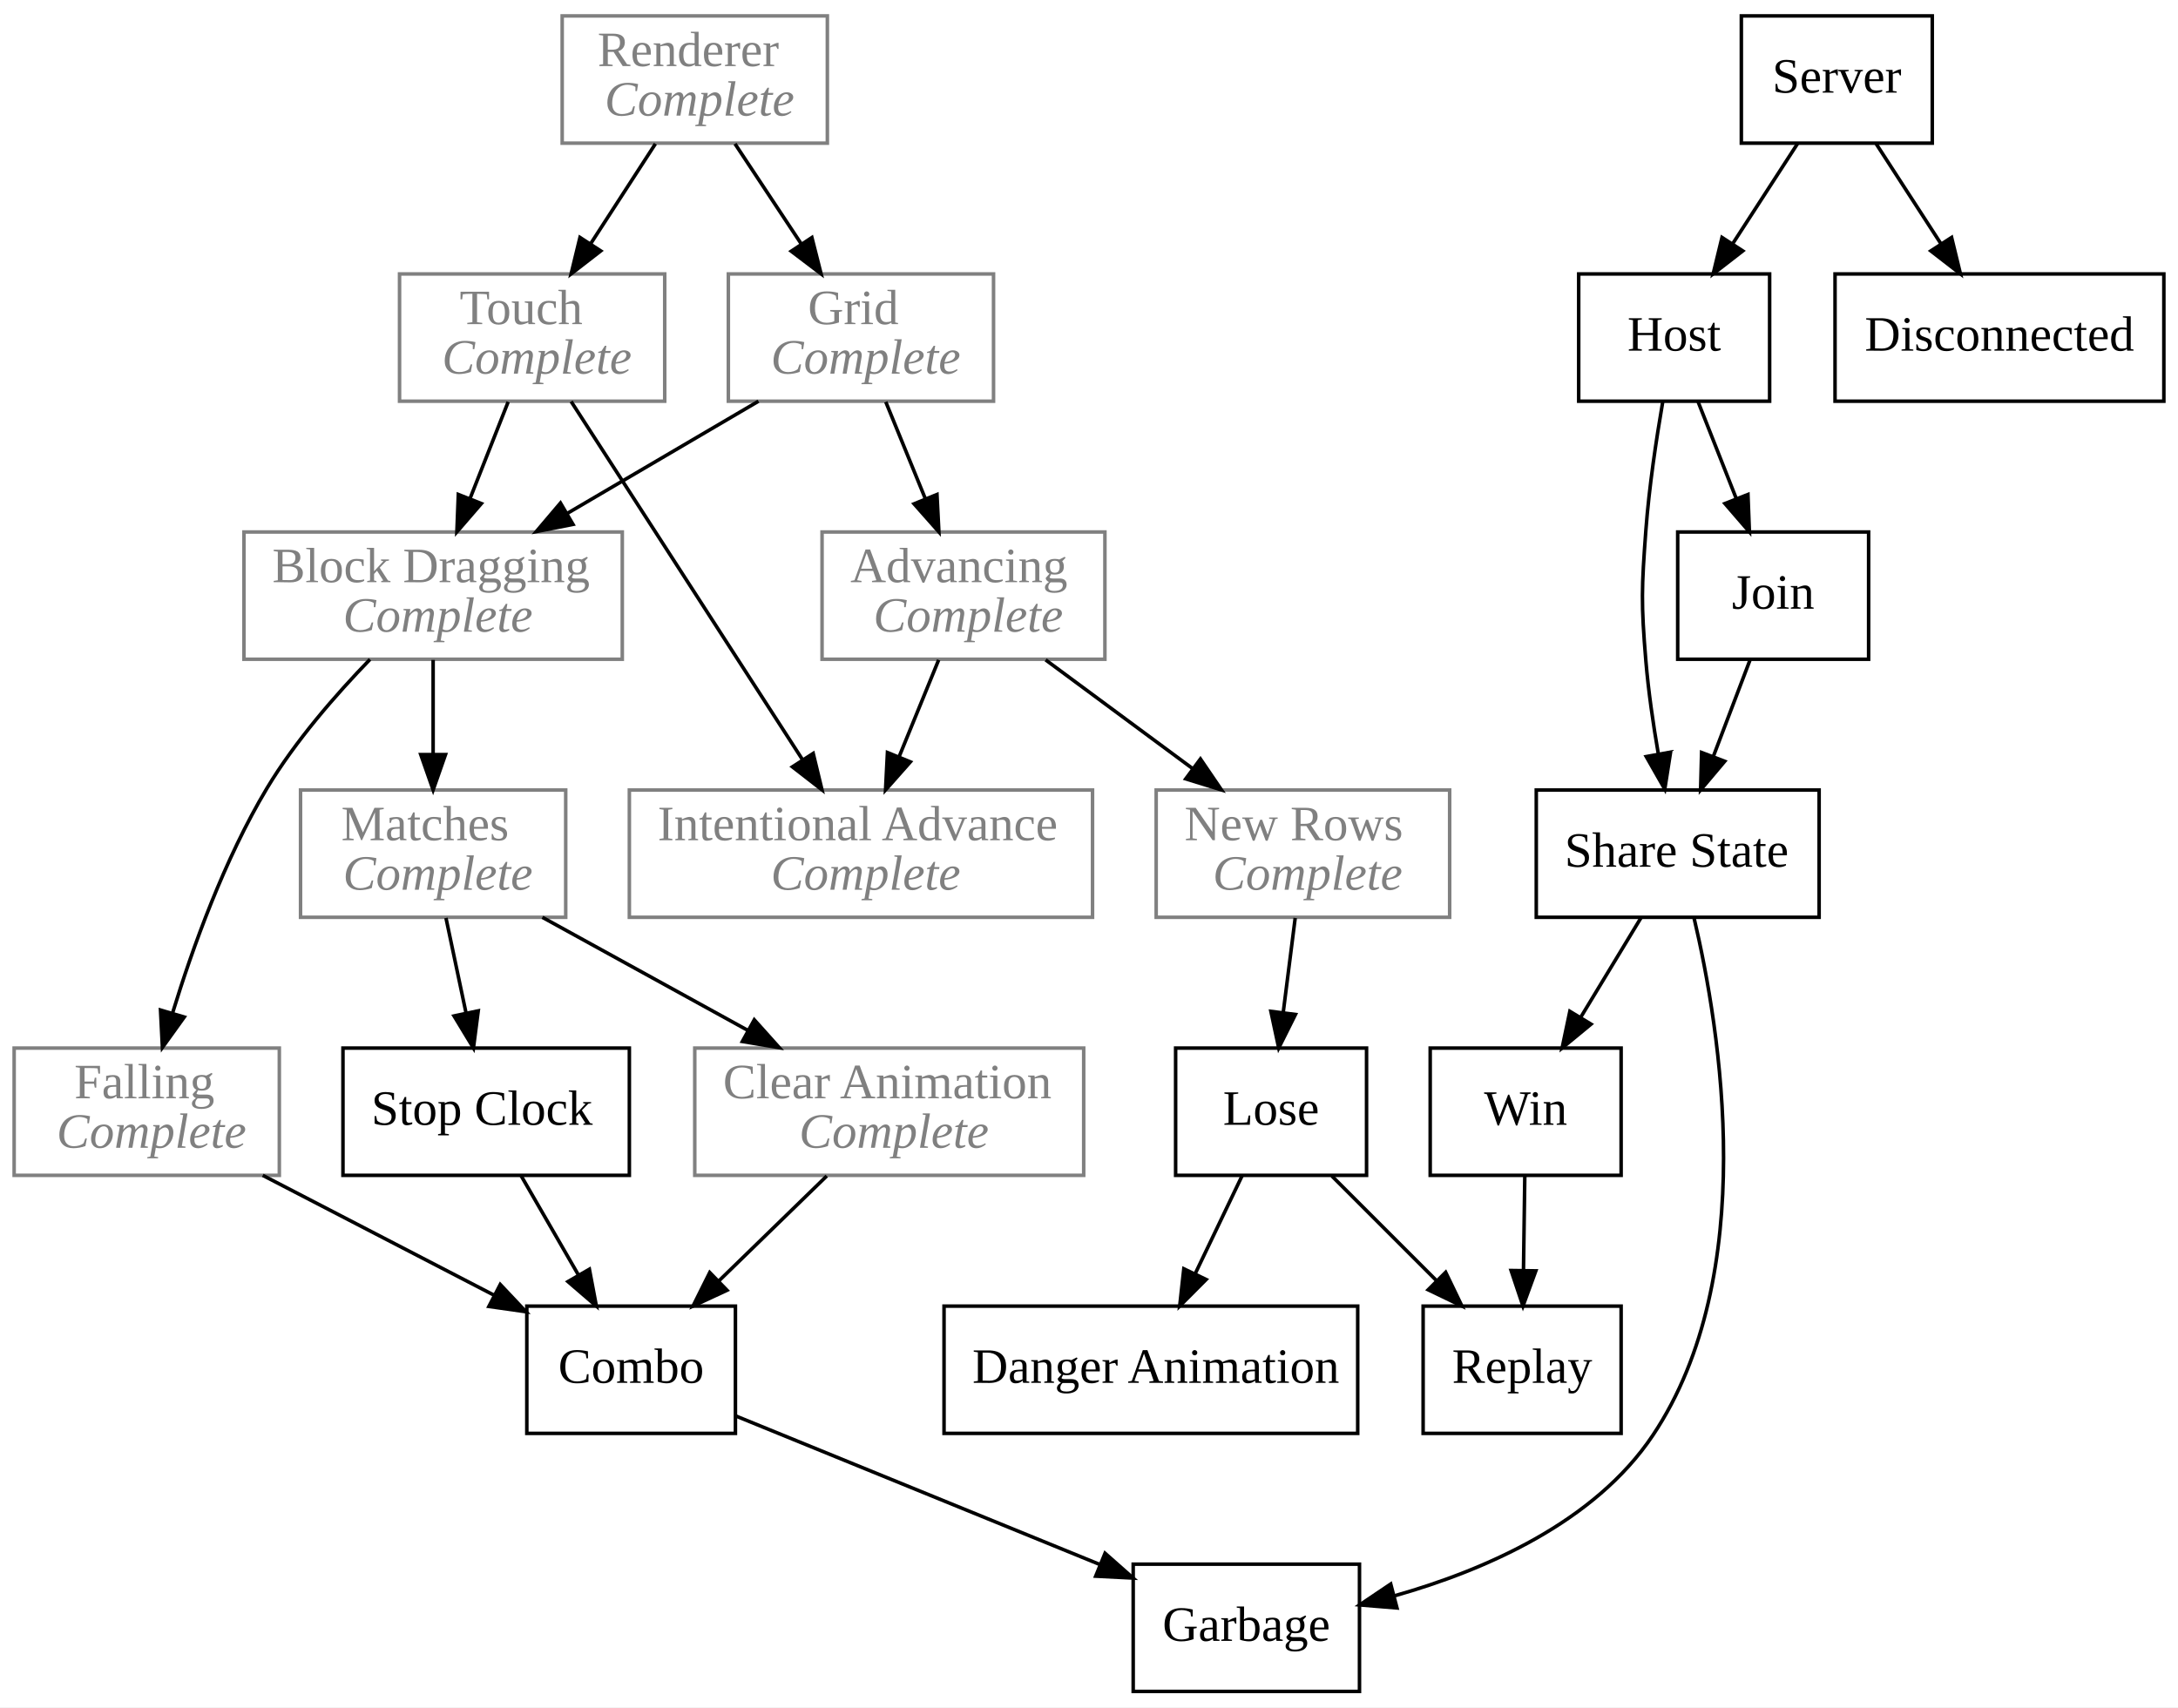
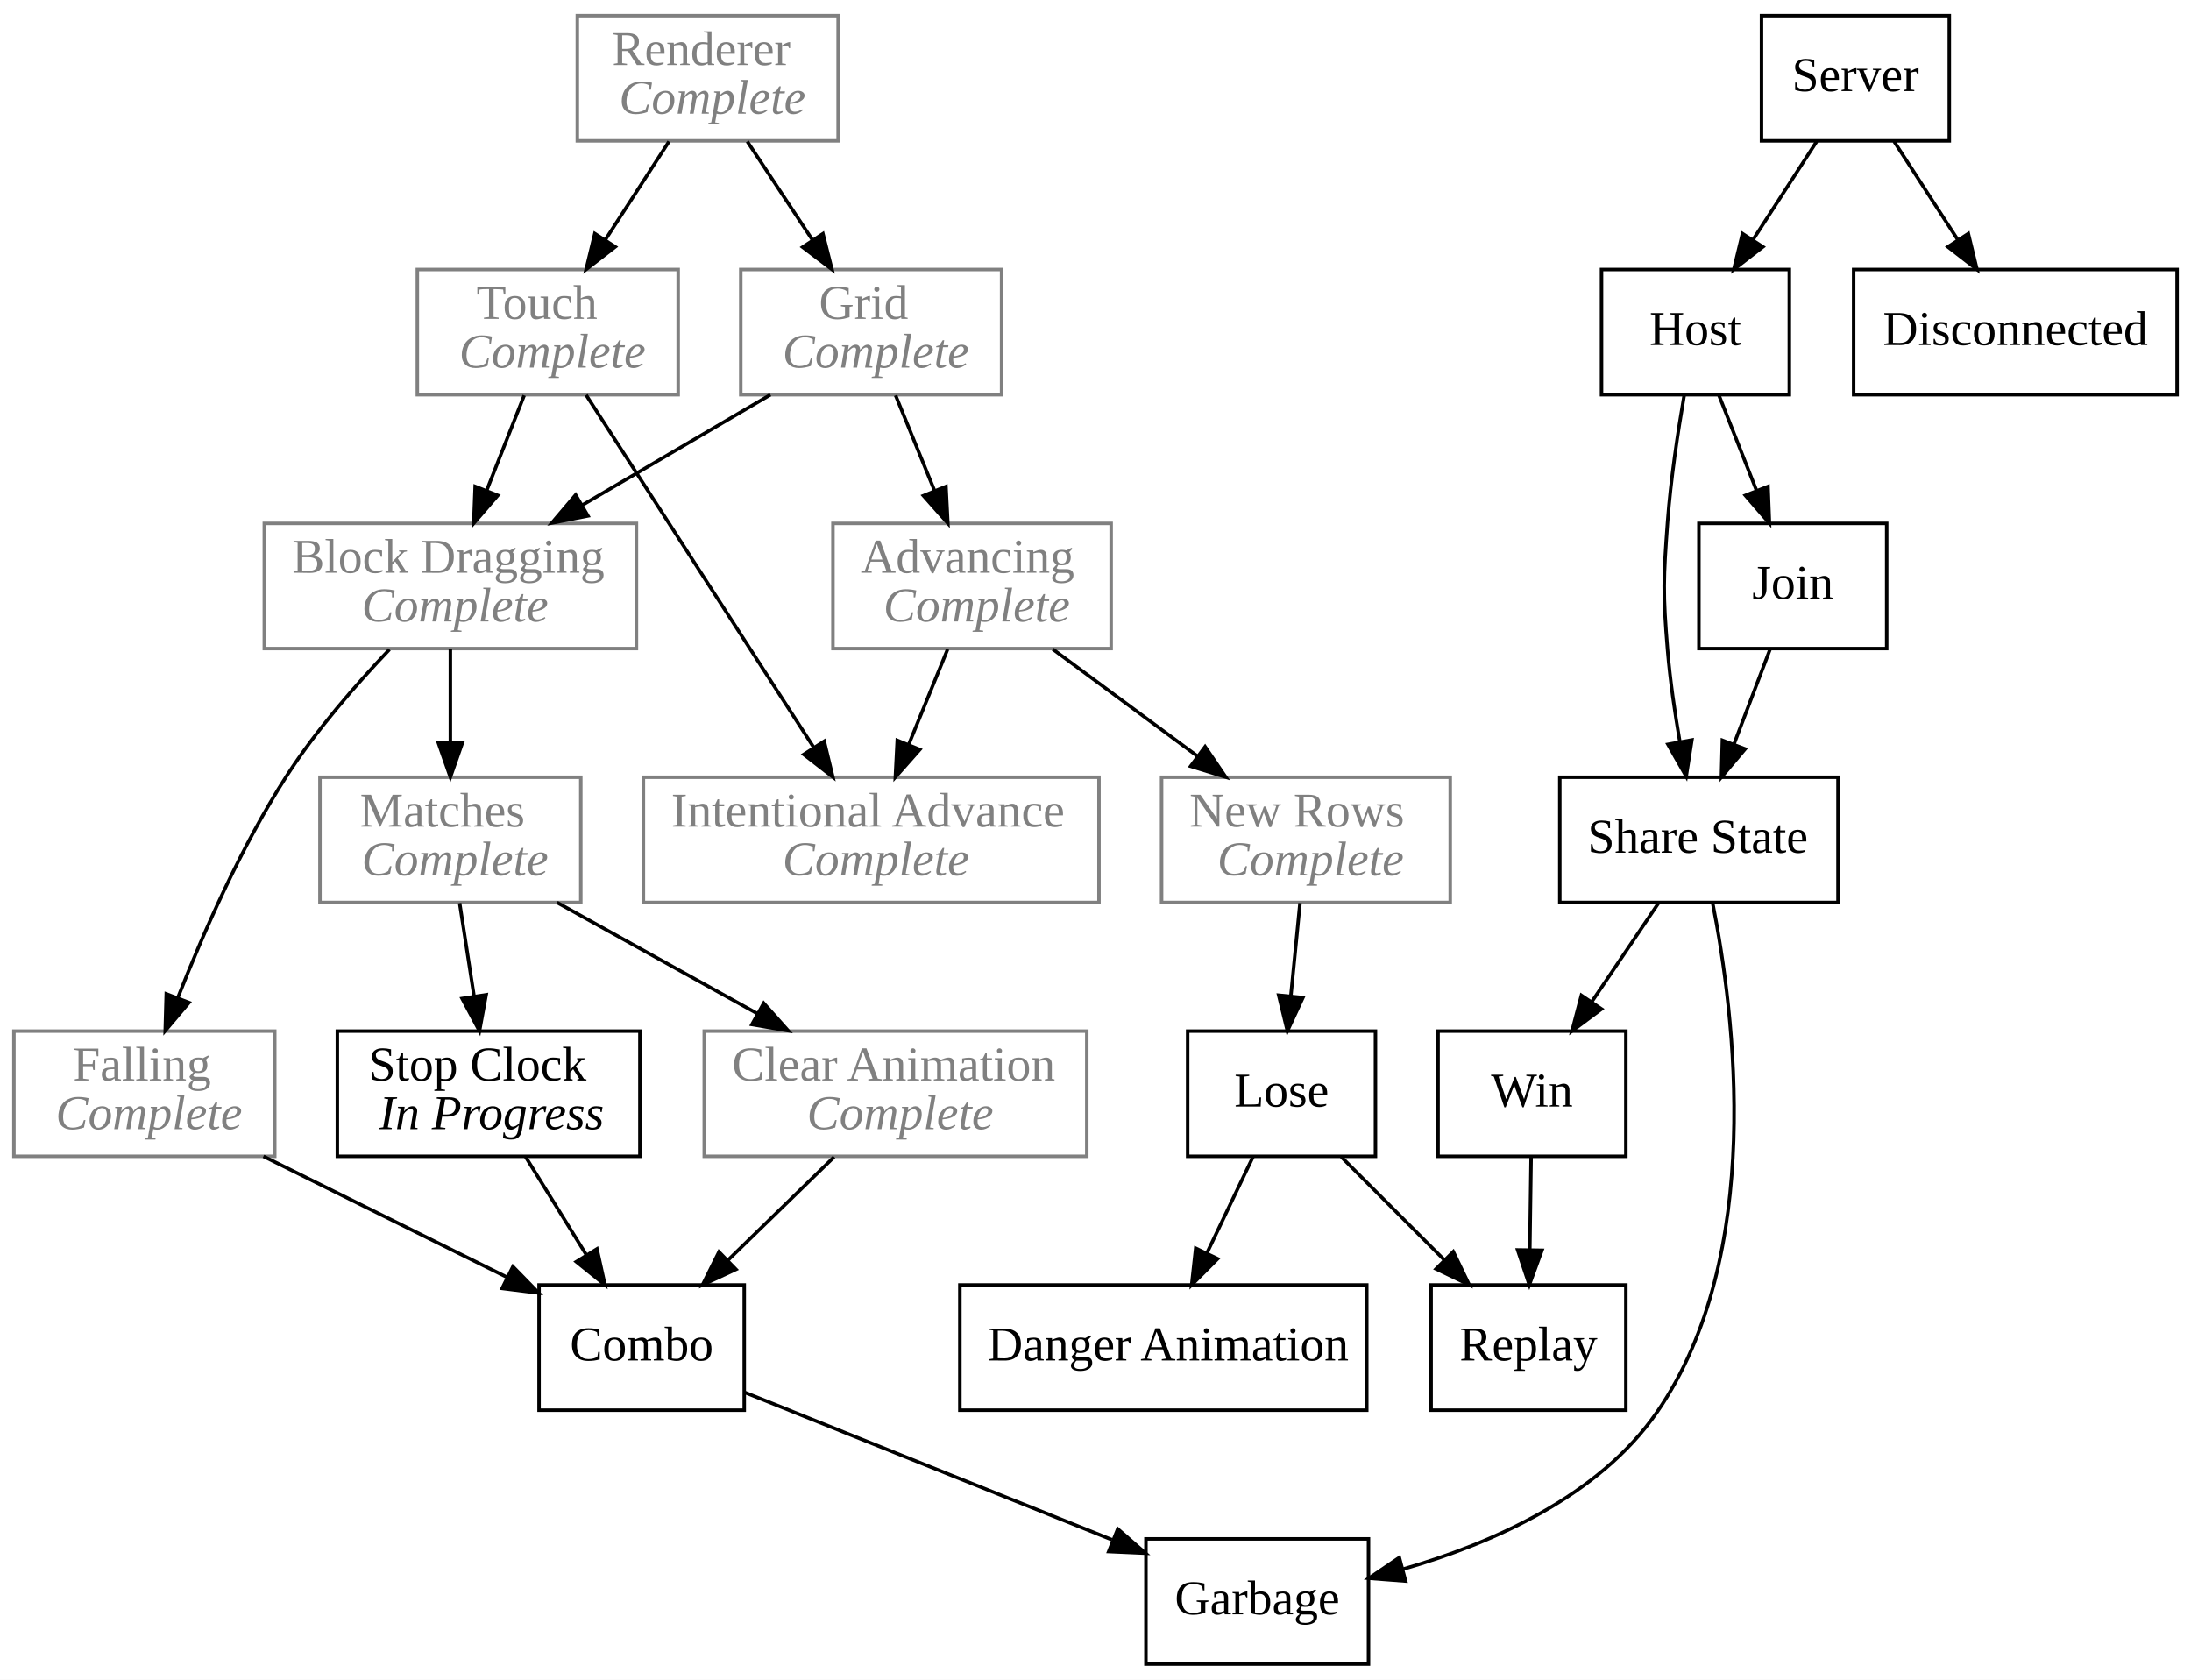
- <svg xmlns="http://www.w3.org/2000/svg" width="616pt" height="483pt" viewBox="0.00 0.00 616.00 483.00">
+ <svg xmlns="http://www.w3.org/2000/svg" width="630pt" height="483pt" viewBox="0.00 0.00 630.00 483.00">
  <g id="graph0" class="graph" transform="scale(1 1) rotate(0) translate(4 479)">
-     <polygon fill="white" stroke="none" points="-4,4 -4,-479 612,-479 612,4 -4,4" />
+     <polygon fill="white" stroke="none" points="-4,4 -4,-479 626,-479 626,4 -4,4" />
    <g id="node1" class="node">
-       <polygon fill="none" stroke="gray" points="155,-438.5 155,-474.5 230,-474.5 230,-438.5 155,-438.5" />
-       <text text-anchor="start" x="165" y="-460.3" font-family="Times New Roman,serif" font-size="14.00" fill="gray">Renderer </text>
-       <text text-anchor="start" x="163" y="-446.3" font-family="Times New Roman,serif" font-size="14.00" fill="gray"> </text>
-       <text text-anchor="start" x="167" y="-446.3" font-family="Times New Roman,serif" font-style="italic" font-size="14.00" fill="gray">Complete</text>
+       <polygon fill="none" stroke="gray" points="162,-438.5 162,-474.5 237,-474.5 237,-438.5 162,-438.5" />
+       <text text-anchor="start" x="172" y="-460.3" font-family="Times New Roman,serif" font-size="14.00" fill="gray">Renderer </text>
+       <text text-anchor="start" x="170" y="-446.3" font-family="Times New Roman,serif" font-size="14.00" fill="gray"> </text>
+       <text text-anchor="start" x="174" y="-446.3" font-family="Times New Roman,serif" font-style="italic" font-size="14.00" fill="gray">Complete</text>
    </g>
    <g id="node2" class="node">
-       <polygon fill="none" stroke="gray" points="202,-365.5 202,-401.5 277,-401.5 277,-365.5 202,-365.5" />
-       <text text-anchor="start" x="224.5" y="-387.3" font-family="Times New Roman,serif" font-size="14.00" fill="gray">Grid </text>
-       <text text-anchor="start" x="210" y="-373.3" font-family="Times New Roman,serif" font-size="14.00" fill="gray"> </text>
-       <text text-anchor="start" x="214" y="-373.3" font-family="Times New Roman,serif" font-style="italic" font-size="14.00" fill="gray">Complete</text>
+       <polygon fill="none" stroke="gray" points="209,-365.5 209,-401.5 284,-401.5 284,-365.5 209,-365.5" />
+       <text text-anchor="start" x="231.5" y="-387.3" font-family="Times New Roman,serif" font-size="14.00" fill="gray">Grid </text>
+       <text text-anchor="start" x="217" y="-373.3" font-family="Times New Roman,serif" font-size="14.00" fill="gray"> </text>
+       <text text-anchor="start" x="221" y="-373.3" font-family="Times New Roman,serif" font-style="italic" font-size="14.00" fill="gray">Complete</text>
    </g>
    <g id="edge1" class="edge">
-       <path fill="none" stroke="black" d="M203.877,-438.313C209.477,-429.853 216.342,-419.484 222.545,-410.112" />
-       <polygon fill="black" stroke="black" points="225.626,-411.799 228.227,-401.529 219.789,-407.935 225.626,-411.799" />
+       <path fill="none" stroke="black" d="M210.877,-438.313C216.477,-429.853 223.342,-419.484 229.545,-410.112" />
+       <polygon fill="black" stroke="black" points="232.626,-411.799 235.227,-401.529 226.789,-407.935 232.626,-411.799" />
    </g>
    <g id="node3" class="node">
-       <polygon fill="none" stroke="gray" points="109,-365.5 109,-401.5 184,-401.5 184,-365.5 109,-365.5" />
-       <text text-anchor="start" x="126" y="-387.3" font-family="Times New Roman,serif" font-size="14.00" fill="gray">Touch </text>
-       <text text-anchor="start" x="117" y="-373.3" font-family="Times New Roman,serif" font-size="14.00" fill="gray"> </text>
-       <text text-anchor="start" x="121" y="-373.3" font-family="Times New Roman,serif" font-style="italic" font-size="14.00" fill="gray">Complete</text>
+       <polygon fill="none" stroke="gray" points="116,-365.5 116,-401.5 191,-401.5 191,-365.5 116,-365.5" />
+       <text text-anchor="start" x="133" y="-387.3" font-family="Times New Roman,serif" font-size="14.00" fill="gray">Touch </text>
+       <text text-anchor="start" x="124" y="-373.3" font-family="Times New Roman,serif" font-size="14.00" fill="gray"> </text>
+       <text text-anchor="start" x="128" y="-373.3" font-family="Times New Roman,serif" font-style="italic" font-size="14.00" fill="gray">Complete</text>
    </g>
    <g id="edge2" class="edge">
-       <path fill="none" stroke="black" d="M181.365,-438.313C175.884,-429.853 169.165,-419.484 163.094,-410.112" />
-       <polygon fill="black" stroke="black" points="165.908,-408.018 157.533,-401.529 160.033,-411.824 165.908,-408.018" />
+       <path fill="none" stroke="black" d="M188.365,-438.313C182.884,-429.853 176.165,-419.484 170.094,-410.112" />
+       <polygon fill="black" stroke="black" points="172.908,-408.018 164.533,-401.529 167.033,-411.824 172.908,-408.018" />
    </g>
    <g id="node4" class="node">
-       <polygon fill="none" stroke="gray" points="228.5,-292.5 228.5,-328.5 308.5,-328.5 308.5,-292.5 228.5,-292.5" />
-       <text text-anchor="start" x="236.5" y="-314.3" font-family="Times New Roman,serif" font-size="14.00" fill="gray">Advancing </text>
-       <text text-anchor="start" x="239" y="-300.3" font-family="Times New Roman,serif" font-size="14.00" fill="gray"> </text>
-       <text text-anchor="start" x="243" y="-300.3" font-family="Times New Roman,serif" font-style="italic" font-size="14.00" fill="gray">Complete</text>
+       <polygon fill="none" stroke="gray" points="235.5,-292.5 235.5,-328.5 315.5,-328.5 315.5,-292.5 235.5,-292.5" />
+       <text text-anchor="start" x="243.5" y="-314.3" font-family="Times New Roman,serif" font-size="14.00" fill="gray">Advancing </text>
+       <text text-anchor="start" x="246" y="-300.3" font-family="Times New Roman,serif" font-size="14.00" fill="gray"> </text>
+       <text text-anchor="start" x="250" y="-300.3" font-family="Times New Roman,serif" font-style="italic" font-size="14.00" fill="gray">Complete</text>
    </g>
    <g id="edge3" class="edge">
-       <path fill="none" stroke="black" d="M246.52,-365.313C249.868,-357.115 253.95,-347.123 257.682,-337.985" />
-       <polygon fill="black" stroke="black" points="261.003,-339.11 261.545,-328.529 254.523,-336.463 261.003,-339.11" />
+       <path fill="none" stroke="black" d="M253.52,-365.313C256.868,-357.115 260.95,-347.123 264.682,-337.985" />
+       <polygon fill="black" stroke="black" points="268.003,-339.11 268.545,-328.529 261.523,-336.463 268.003,-339.11" />
    </g>
    <g id="node6" class="node">
-       <polygon fill="none" stroke="gray" points="65,-292.5 65,-328.5 172,-328.5 172,-292.5 65,-292.5" />
-       <text text-anchor="start" x="73" y="-314.3" font-family="Times New Roman,serif" font-size="14.00" fill="gray">Block Dragging </text>
-       <text text-anchor="start" x="89" y="-300.3" font-family="Times New Roman,serif" font-size="14.00" fill="gray"> </text>
-       <text text-anchor="start" x="93" y="-300.3" font-family="Times New Roman,serif" font-style="italic" font-size="14.00" fill="gray">Complete</text>
+       <polygon fill="none" stroke="gray" points="72,-292.5 72,-328.5 179,-328.5 179,-292.5 72,-292.5" />
+       <text text-anchor="start" x="80" y="-314.3" font-family="Times New Roman,serif" font-size="14.00" fill="gray">Block Dragging </text>
+       <text text-anchor="start" x="96" y="-300.3" font-family="Times New Roman,serif" font-size="14.00" fill="gray"> </text>
+       <text text-anchor="start" x="100" y="-300.3" font-family="Times New Roman,serif" font-style="italic" font-size="14.00" fill="gray">Complete</text>
    </g>
    <g id="edge4" class="edge">
-       <path fill="none" stroke="black" d="M210.517,-365.494C194.323,-355.991 173.949,-344.036 156.491,-333.792" />
-       <polygon fill="black" stroke="black" points="158.062,-330.656 147.665,-328.614 154.519,-336.693 158.062,-330.656" />
+       <path fill="none" stroke="black" d="M217.517,-365.494C201.323,-355.991 180.949,-344.036 163.491,-333.792" />
+       <polygon fill="black" stroke="black" points="165.062,-330.656 154.665,-328.614 161.519,-336.693 165.062,-330.656" />
    </g>
    <g id="edge5" class="edge">
-       <path fill="none" stroke="black" d="M139.722,-365.313C136.489,-357.115 132.549,-347.123 128.945,-337.985" />
-       <polygon fill="black" stroke="black" points="132.14,-336.548 125.216,-328.529 125.628,-339.116 132.14,-336.548" />
+       <path fill="none" stroke="black" d="M146.722,-365.313C143.489,-357.115 139.549,-347.123 135.945,-337.985" />
+       <polygon fill="black" stroke="black" points="139.14,-336.548 132.216,-328.529 132.628,-339.116 139.14,-336.548" />
    </g>
    <g id="node9" class="node">
-       <polygon fill="none" stroke="gray" points="174,-219.5 174,-255.5 305,-255.5 305,-219.5 174,-219.5" />
-       <text text-anchor="start" x="182" y="-241.3" font-family="Times New Roman,serif" font-size="14.00" fill="gray">Intentional Advance </text>
-       <text text-anchor="start" x="210" y="-227.3" font-family="Times New Roman,serif" font-size="14.00" fill="gray"> </text>
-       <text text-anchor="start" x="214" y="-227.3" font-family="Times New Roman,serif" font-style="italic" font-size="14.00" fill="gray">Complete</text>
+       <polygon fill="none" stroke="gray" points="181,-219.5 181,-255.5 312,-255.5 312,-219.5 181,-219.5" />
+       <text text-anchor="start" x="189" y="-241.3" font-family="Times New Roman,serif" font-size="14.00" fill="gray">Intentional Advance </text>
+       <text text-anchor="start" x="217" y="-227.3" font-family="Times New Roman,serif" font-size="14.00" fill="gray"> </text>
+       <text text-anchor="start" x="221" y="-227.3" font-family="Times New Roman,serif" font-style="italic" font-size="14.00" fill="gray">Complete</text>
    </g>
    <g id="edge6" class="edge">
-       <path fill="none" stroke="black" d="M157.534,-365.416C173.754,-340.3 204.151,-293.234 223.023,-264.014" />
-       <polygon fill="black" stroke="black" points="225.996,-265.861 228.481,-255.562 220.115,-262.063 225.996,-265.861" />
+       <path fill="none" stroke="black" d="M164.534,-365.416C180.754,-340.3 211.151,-293.234 230.023,-264.014" />
+       <polygon fill="black" stroke="black" points="232.996,-265.861 235.481,-255.562 227.115,-262.063 232.996,-265.861" />
    </g>
    <g id="node5" class="node">
-       <polygon fill="none" stroke="gray" points="323,-219.5 323,-255.5 406,-255.5 406,-219.5 323,-219.5" />
-       <text text-anchor="start" x="331" y="-241.3" font-family="Times New Roman,serif" font-size="14.00" fill="gray">New Rows </text>
-       <text text-anchor="start" x="335" y="-227.3" font-family="Times New Roman,serif" font-size="14.00" fill="gray"> </text>
-       <text text-anchor="start" x="339" y="-227.3" font-family="Times New Roman,serif" font-style="italic" font-size="14.00" fill="gray">Complete</text>
+       <polygon fill="none" stroke="gray" points="330,-219.5 330,-255.5 413,-255.5 413,-219.5 330,-219.5" />
+       <text text-anchor="start" x="338" y="-241.3" font-family="Times New Roman,serif" font-size="14.00" fill="gray">New Rows </text>
+       <text text-anchor="start" x="342" y="-227.3" font-family="Times New Roman,serif" font-size="14.00" fill="gray"> </text>
+       <text text-anchor="start" x="346" y="-227.3" font-family="Times New Roman,serif" font-style="italic" font-size="14.00" fill="gray">Complete</text>
    </g>
    <g id="edge7" class="edge">
-       <path fill="none" stroke="black" d="M291.739,-292.313C304.238,-283.069 319.822,-271.543 333.358,-261.532" />
-       <polygon fill="black" stroke="black" points="335.516,-264.289 341.475,-255.529 331.354,-258.661 335.516,-264.289" />
+       <path fill="none" stroke="black" d="M298.739,-292.313C311.238,-283.069 326.822,-271.543 340.358,-261.532" />
+       <polygon fill="black" stroke="black" points="342.516,-264.289 348.475,-255.529 338.354,-258.661 342.516,-264.289" />
    </g>
    <g id="edge8" class="edge">
-       <path fill="none" stroke="black" d="M261.48,-292.313C258.132,-284.115 254.05,-274.123 250.318,-264.985" />
-       <polygon fill="black" stroke="black" points="253.477,-263.463 246.455,-255.529 246.997,-266.11 253.477,-263.463" />
+       <path fill="none" stroke="black" d="M268.48,-292.313C265.132,-284.115 261.05,-274.123 257.318,-264.985" />
+       <polygon fill="black" stroke="black" points="260.477,-263.463 253.455,-255.529 253.997,-266.11 260.477,-263.463" />
    </g>
    <g id="node13" class="node">
-       <polygon fill="none" stroke="black" points="328.5,-146.5 328.5,-182.5 382.5,-182.5 382.5,-146.5 328.5,-146.5" />
-       <text text-anchor="middle" x="355.5" y="-160.8" font-family="Times New Roman,serif" font-size="14.00">Lose</text>
+       <polygon fill="none" stroke="black" points="337.5,-146.5 337.5,-182.5 391.5,-182.5 391.5,-146.5 337.5,-146.5" />
+       <text text-anchor="middle" x="364.5" y="-160.8" font-family="Times New Roman,serif" font-size="14.00">Lose</text>
    </g>
    <g id="edge9" class="edge">
-       <path fill="none" stroke="black" d="M362.321,-219.313C361.304,-211.289 360.069,-201.547 358.931,-192.569" />
-       <polygon fill="black" stroke="black" points="362.388,-192.009 357.659,-182.529 355.444,-192.89 362.388,-192.009" />
+       <path fill="none" stroke="black" d="M369.805,-219.313C369.014,-211.289 368.054,-201.547 367.169,-192.569" />
+       <polygon fill="black" stroke="black" points="370.643,-192.137 366.179,-182.529 363.677,-192.824 370.643,-192.137" />
    </g>
    <g id="node7" class="node">
-       <polygon fill="none" stroke="gray" points="81,-219.5 81,-255.5 156,-255.5 156,-219.5 81,-219.5" />
-       <text text-anchor="start" x="92.5" y="-241.3" font-family="Times New Roman,serif" font-size="14.00" fill="gray">Matches </text>
-       <text text-anchor="start" x="89" y="-227.3" font-family="Times New Roman,serif" font-size="14.00" fill="gray"> </text>
-       <text text-anchor="start" x="93" y="-227.3" font-family="Times New Roman,serif" font-style="italic" font-size="14.00" fill="gray">Complete</text>
+       <polygon fill="none" stroke="gray" points="88,-219.5 88,-255.5 163,-255.5 163,-219.5 88,-219.5" />
+       <text text-anchor="start" x="99.5" y="-241.3" font-family="Times New Roman,serif" font-size="14.00" fill="gray">Matches </text>
+       <text text-anchor="start" x="96" y="-227.3" font-family="Times New Roman,serif" font-size="14.00" fill="gray"> </text>
+       <text text-anchor="start" x="100" y="-227.3" font-family="Times New Roman,serif" font-style="italic" font-size="14.00" fill="gray">Complete</text>
    </g>
    <g id="edge10" class="edge">
-       <path fill="none" stroke="black" d="M118.5,-292.313C118.5,-284.289 118.5,-274.547 118.5,-265.569" />
-       <polygon fill="black" stroke="black" points="122,-265.529 118.5,-255.529 115,-265.529 122,-265.529" />
+       <path fill="none" stroke="black" d="M125.5,-292.313C125.5,-284.289 125.5,-274.547 125.5,-265.569" />
+       <polygon fill="black" stroke="black" points="129,-265.529 125.5,-255.529 122,-265.529 129,-265.529" />
    </g>
    <g id="node8" class="node">
      <polygon fill="none" stroke="gray" points="0,-146.5 0,-182.5 75,-182.5 75,-146.5 0,-146.5" />
      <text text-anchor="start" x="17" y="-168.3" font-family="Times New Roman,serif" font-size="14.00" fill="gray">Falling </text>
      <text text-anchor="start" x="8" y="-154.3" font-family="Times New Roman,serif" font-size="14.00" fill="gray"> </text>
      <text text-anchor="start" x="12" y="-154.3" font-family="Times New Roman,serif" font-style="italic" font-size="14.00" fill="gray">Complete</text>
    </g>
    <g id="edge11" class="edge">
-       <path fill="none" stroke="black" d="M100.646,-292.459C91.021,-282.53 79.51,-269.36 71.5,-256 59.485,-235.959 50.482,-210.951 44.77,-192.305" />
-       <polygon fill="black" stroke="black" points="48.116,-191.278 41.936,-182.673 41.401,-193.254 48.116,-191.278" />
+       <path fill="none" stroke="black" d="M107.984,-292.249C98.465,-282.254 86.947,-269.089 78.5,-256 65.419,-235.73 54.393,-210.595 47.081,-191.962" />
+       <polygon fill="black" stroke="black" points="50.347,-190.704 43.509,-182.611 43.809,-193.202 50.347,-190.704" />
    </g>
    <g id="node10" class="node">
-       <polygon fill="none" stroke="black" points="93,-146.5 93,-182.5 174,-182.5 174,-146.5 93,-146.5" />
-       <text text-anchor="start" x="101" y="-160.8" font-family="Times New Roman,serif" font-size="14.00">Stop Clock</text>
+       <polygon fill="none" stroke="black" points="93,-146.5 93,-182.5 180,-182.5 180,-146.5 93,-146.5" />
+       <text text-anchor="start" x="102" y="-168.3" font-family="Times New Roman,serif" font-size="14.00">Stop Clock </text>
+       <text text-anchor="start" x="101" y="-154.3" font-family="Times New Roman,serif" font-size="14.00"> </text>
+       <text text-anchor="start" x="105" y="-154.3" font-family="Times New Roman,serif" font-style="italic" font-size="14.00">In Progress</text>
    </g>
    <g id="edge12" class="edge">
-       <path fill="none" stroke="black" d="M122.131,-219.313C123.826,-211.289 125.884,-201.547 127.781,-192.569" />
-       <polygon fill="black" stroke="black" points="131.26,-193.036 129.902,-182.529 124.411,-191.589 131.26,-193.036" />
+       <path fill="none" stroke="black" d="M128.163,-219.313C129.406,-211.289 130.915,-201.547 132.306,-192.569" />
+       <polygon fill="black" stroke="black" points="135.789,-192.947 133.862,-182.529 128.872,-191.875 135.789,-192.947" />
    </g>
    <g id="node11" class="node">
-       <polygon fill="none" stroke="gray" points="192.5,-146.5 192.5,-182.5 302.5,-182.5 302.5,-146.5 192.5,-146.5" />
-       <text text-anchor="start" x="200.5" y="-168.3" font-family="Times New Roman,serif" font-size="14.00" fill="gray">Clear Animation </text>
-       <text text-anchor="start" x="218" y="-154.3" font-family="Times New Roman,serif" font-size="14.00" fill="gray"> </text>
-       <text text-anchor="start" x="222" y="-154.3" font-family="Times New Roman,serif" font-style="italic" font-size="14.00" fill="gray">Complete</text>
+       <polygon fill="none" stroke="gray" points="198.5,-146.5 198.5,-182.5 308.5,-182.5 308.5,-146.5 198.5,-146.5" />
+       <text text-anchor="start" x="206.5" y="-168.3" font-family="Times New Roman,serif" font-size="14.00" fill="gray">Clear Animation </text>
+       <text text-anchor="start" x="224" y="-154.3" font-family="Times New Roman,serif" font-size="14.00" fill="gray"> </text>
+       <text text-anchor="start" x="228" y="-154.3" font-family="Times New Roman,serif" font-style="italic" font-size="14.00" fill="gray">Complete</text>
    </g>
    <g id="edge13" class="edge">
-       <path fill="none" stroke="black" d="M149.399,-219.494C166.822,-209.904 188.784,-197.817 207.508,-187.511" />
-       <polygon fill="black" stroke="black" points="209.333,-190.502 216.406,-182.614 205.958,-184.369 209.333,-190.502" />
+       <path fill="none" stroke="black" d="M156.159,-219.494C173.447,-209.904 195.239,-197.817 213.818,-187.511" />
+       <polygon fill="black" stroke="black" points="215.6,-190.525 222.647,-182.614 212.205,-184.404 215.6,-190.525" />
    </g>
    <g id="node12" class="node">
-       <polygon fill="none" stroke="black" points="145,-73.5 145,-109.5 204,-109.5 204,-73.5 145,-73.5" />
-       <text text-anchor="middle" x="174.5" y="-87.8" font-family="Times New Roman,serif" font-size="14.00">Combo</text>
+       <polygon fill="none" stroke="black" points="151,-73.5 151,-109.5 210,-109.5 210,-73.5 151,-73.5" />
+       <text text-anchor="middle" x="180.5" y="-87.8" font-family="Times New Roman,serif" font-size="14.00">Combo</text>
    </g>
    <g id="edge14" class="edge">
-       <path fill="none" stroke="black" d="M70.315,-146.494C89.948,-136.319 115.007,-123.332 135.629,-112.645" />
-       <polygon fill="black" stroke="black" points="137.488,-115.624 144.756,-107.915 134.267,-109.409 137.488,-115.624" />
+       <path fill="none" stroke="black" d="M71.752,-146.494C92.863,-136.012 119.986,-122.546 141.862,-111.684" />
+       <polygon fill="black" stroke="black" points="143.484,-114.787 150.884,-107.205 140.371,-108.517 143.484,-114.787" />
    </g>
    <g id="edge15" class="edge">
-       <path fill="none" stroke="black" d="M143.425,-146.313C148.26,-137.941 154.175,-127.697 159.542,-118.403" />
-       <polygon fill="black" stroke="black" points="162.697,-119.939 164.666,-109.529 156.635,-116.438 162.697,-119.939" />
+       <path fill="none" stroke="black" d="M147.151,-146.313C152.394,-137.853 158.82,-127.484 164.627,-118.112" />
+       <polygon fill="black" stroke="black" points="167.654,-119.873 169.947,-109.529 161.704,-116.185 167.654,-119.873" />
    </g>
    <g id="edge16" class="edge">
-       <path fill="none" stroke="black" d="M229.829,-146.313C220.683,-137.417 209.365,-126.409 199.353,-116.672" />
-       <polygon fill="black" stroke="black" points="201.617,-113.992 192.009,-109.529 196.737,-119.01 201.617,-113.992" />
+       <path fill="none" stroke="black" d="M235.829,-146.313C226.683,-137.417 215.365,-126.409 205.353,-116.672" />
+       <polygon fill="black" stroke="black" points="207.617,-113.992 198.009,-109.529 202.737,-119.01 207.617,-113.992" />
    </g>
    <g id="node20" class="node">
-       <polygon fill="none" stroke="black" points="316.5,-0.5 316.5,-36.5 380.5,-36.5 380.5,-0.5 316.5,-0.5" />
-       <text text-anchor="middle" x="348.5" y="-14.8" font-family="Times New Roman,serif" font-size="14.00">Garbage</text>
+       <polygon fill="none" stroke="black" points="325.5,-0.5 325.5,-36.5 389.5,-36.5 389.5,-0.5 325.5,-0.5" />
+       <text text-anchor="middle" x="357.5" y="-14.8" font-family="Times New Roman,serif" font-size="14.00">Garbage</text>
    </g>
    <g id="edge17" class="edge">
-       <path fill="none" stroke="black" d="M204.017,-78.456C232.311,-66.911 275.286,-49.375 307.017,-36.427" />
-       <polygon fill="black" stroke="black" points="308.538,-39.586 316.475,-32.568 305.894,-33.105 308.538,-39.586" />
+       <path fill="none" stroke="black" d="M210.126,-78.616C239.022,-67.025 283.245,-49.286 315.711,-36.263" />
+       <polygon fill="black" stroke="black" points="317.401,-39.356 325.379,-32.385 314.795,-32.859 317.401,-39.356" />
    </g>
    <g id="node14" class="node">
-       <polygon fill="none" stroke="black" points="263,-73.5 263,-109.5 380,-109.5 380,-73.5 263,-73.5" />
-       <text text-anchor="start" x="271" y="-87.8" font-family="Times New Roman,serif" font-size="14.00">Danger Animation</text>
+       <polygon fill="none" stroke="black" points="272,-73.5 272,-109.5 389,-109.5 389,-73.5 272,-73.5" />
+       <text text-anchor="start" x="280" y="-87.8" font-family="Times New Roman,serif" font-size="14.00">Danger Animation</text>
    </g>
    <g id="edge18" class="edge">
-       <path fill="none" stroke="black" d="M347.27,-146.313C343.302,-138.028 338.457,-127.91 334.043,-118.693" />
-       <polygon fill="black" stroke="black" points="337.13,-117.036 329.655,-109.529 330.817,-120.06 337.13,-117.036" />
+       <path fill="none" stroke="black" d="M356.27,-146.313C352.302,-138.028 347.457,-127.91 343.043,-118.693" />
+       <polygon fill="black" stroke="black" points="346.13,-117.036 338.655,-109.529 339.817,-120.06 346.13,-117.036" />
    </g>
    <g id="node22" class="node">
-       <polygon fill="none" stroke="black" points="398.5,-73.5 398.5,-109.5 454.5,-109.5 454.5,-73.5 398.5,-73.5" />
-       <text text-anchor="middle" x="426.5" y="-87.8" font-family="Times New Roman,serif" font-size="14.00">Replay</text>
+       <polygon fill="none" stroke="black" points="407.5,-73.5 407.5,-109.5 463.5,-109.5 463.5,-73.5 407.5,-73.5" />
+       <text text-anchor="middle" x="435.5" y="-87.8" font-family="Times New Roman,serif" font-size="14.00">Replay</text>
    </g>
    <g id="edge19" class="edge">
-       <path fill="none" stroke="black" d="M372.687,-146.313C381.583,-137.417 392.591,-126.409 402.328,-116.672" />
-       <polygon fill="black" stroke="black" points="404.875,-119.075 409.471,-109.529 399.925,-114.125 404.875,-119.075" />
+       <path fill="none" stroke="black" d="M381.687,-146.313C390.583,-137.417 401.591,-126.409 411.328,-116.672" />
+       <polygon fill="black" stroke="black" points="413.875,-119.075 418.471,-109.529 408.925,-114.125 413.875,-119.075" />
    </g>
    <g id="node15" class="node">
-       <polygon fill="none" stroke="black" points="488.5,-438.5 488.5,-474.5 542.5,-474.5 542.5,-438.5 488.5,-438.5" />
-       <text text-anchor="middle" x="515.5" y="-452.8" font-family="Times New Roman,serif" font-size="14.00">Server</text>
+       <polygon fill="none" stroke="black" points="502.5,-438.5 502.5,-474.5 556.5,-474.5 556.5,-438.5 502.5,-438.5" />
+       <text text-anchor="middle" x="529.5" y="-452.8" font-family="Times New Roman,serif" font-size="14.00">Server</text>
    </g>
    <g id="node16" class="node">
-       <polygon fill="none" stroke="black" points="442.5,-365.5 442.5,-401.5 496.5,-401.5 496.5,-365.5 442.5,-365.5" />
-       <text text-anchor="middle" x="469.5" y="-379.8" font-family="Times New Roman,serif" font-size="14.00">Host</text>
+       <polygon fill="none" stroke="black" points="456.5,-365.5 456.5,-401.5 510.5,-401.5 510.5,-365.5 456.5,-365.5" />
+       <text text-anchor="middle" x="483.5" y="-379.8" font-family="Times New Roman,serif" font-size="14.00">Host</text>
    </g>
    <g id="edge20" class="edge">
-       <path fill="none" stroke="black" d="M504.365,-438.313C498.884,-429.853 492.165,-419.484 486.094,-410.112" />
-       <polygon fill="black" stroke="black" points="488.908,-408.018 480.533,-401.529 483.033,-411.824 488.908,-408.018" />
+       <path fill="none" stroke="black" d="M518.365,-438.313C512.884,-429.853 506.165,-419.484 500.094,-410.112" />
+       <polygon fill="black" stroke="black" points="502.908,-408.018 494.533,-401.529 497.033,-411.824 502.908,-408.018" />
    </g>
    <g id="node18" class="node">
-       <polygon fill="none" stroke="black" points="515,-365.5 515,-401.5 608,-401.5 608,-365.5 515,-365.5" />
-       <text text-anchor="middle" x="561.5" y="-379.8" font-family="Times New Roman,serif" font-size="14.00">Disconnected</text>
+       <polygon fill="none" stroke="black" points="529,-365.5 529,-401.5 622,-401.5 622,-365.5 529,-365.5" />
+       <text text-anchor="middle" x="575.5" y="-379.8" font-family="Times New Roman,serif" font-size="14.00">Disconnected</text>
    </g>
    <g id="edge21" class="edge">
-       <path fill="none" stroke="black" d="M526.635,-438.313C532.116,-429.853 538.835,-419.484 544.906,-410.112" />
-       <polygon fill="black" stroke="black" points="547.967,-411.824 550.467,-401.529 542.092,-408.018 547.967,-411.824" />
+       <path fill="none" stroke="black" d="M540.635,-438.313C546.116,-429.853 552.835,-419.484 558.906,-410.112" />
+       <polygon fill="black" stroke="black" points="561.967,-411.824 564.467,-401.529 556.092,-408.018 561.967,-411.824" />
    </g>
    <g id="node17" class="node">
-       <polygon fill="none" stroke="black" points="470.5,-292.5 470.5,-328.5 524.5,-328.5 524.5,-292.5 470.5,-292.5" />
-       <text text-anchor="middle" x="497.5" y="-306.8" font-family="Times New Roman,serif" font-size="14.00">Join</text>
+       <polygon fill="none" stroke="black" points="484.5,-292.5 484.5,-328.5 538.5,-328.5 538.5,-292.5 484.5,-292.5" />
+       <text text-anchor="middle" x="511.5" y="-306.8" font-family="Times New Roman,serif" font-size="14.00">Join</text>
    </g>
    <g id="edge22" class="edge">
-       <path fill="none" stroke="black" d="M476.278,-365.313C479.511,-357.115 483.451,-347.123 487.055,-337.985" />
-       <polygon fill="black" stroke="black" points="490.372,-339.116 490.784,-328.529 483.86,-336.548 490.372,-339.116" />
+       <path fill="none" stroke="black" d="M490.278,-365.313C493.511,-357.115 497.451,-347.123 501.055,-337.985" />
+       <polygon fill="black" stroke="black" points="504.372,-339.116 504.784,-328.529 497.86,-336.548 504.372,-339.116" />
    </g>
    <g id="node19" class="node">
-       <polygon fill="none" stroke="black" points="430.5,-219.5 430.5,-255.5 510.5,-255.5 510.5,-219.5 430.5,-219.5" />
-       <text text-anchor="start" x="438.5" y="-233.8" font-family="Times New Roman,serif" font-size="14.00">Share State</text>
+       <polygon fill="none" stroke="black" points="444.5,-219.5 444.5,-255.5 524.5,-255.5 524.5,-219.5 444.5,-219.5" />
+       <text text-anchor="start" x="452.5" y="-233.8" font-family="Times New Roman,serif" font-size="14.00">Share State</text>
    </g>
    <g id="edge23" class="edge">
-       <path fill="none" stroke="black" d="M466.252,-365.225C464.454,-354.781 462.405,-341.175 461.5,-329 460.281,-312.601 460.131,-308.387 461.5,-292 462.217,-283.421 463.569,-274.147 465.012,-265.769" />
-       <polygon fill="black" stroke="black" points="468.487,-266.223 466.846,-255.755 461.601,-264.961 468.487,-266.223" />
+       <path fill="none" stroke="black" d="M480.252,-365.225C478.454,-354.781 476.405,-341.175 475.5,-329 474.281,-312.601 474.131,-308.387 475.5,-292 476.217,-283.421 477.569,-274.147 479.012,-265.769" />
+       <polygon fill="black" stroke="black" points="482.487,-266.223 480.846,-255.755 475.601,-264.961 482.487,-266.223" />
    </g>
    <g id="edge24" class="edge">
-       <path fill="none" stroke="black" d="M490.964,-292.313C487.847,-284.115 484.047,-274.123 480.572,-264.985" />
-       <polygon fill="black" stroke="black" points="483.802,-263.632 476.976,-255.529 477.259,-266.12 483.802,-263.632" />
+       <path fill="none" stroke="black" d="M504.964,-292.313C501.847,-284.115 498.047,-274.123 494.572,-264.985" />
+       <polygon fill="black" stroke="black" points="497.802,-263.632 490.976,-255.529 491.259,-266.12 497.802,-263.632" />
    </g>
    <g id="edge25" class="edge">
-       <path fill="none" stroke="black" d="M475.089,-219.457C482.591,-187.647 493.807,-118.356 463.5,-73 447.029,-48.351 416.077,-34.831 390.431,-27.552" />
-       <polygon fill="black" stroke="black" points="391.104,-24.111 380.544,-24.972 389.336,-30.884 391.104,-24.111" />
+       <path fill="none" stroke="black" d="M488.447,-219.385C494.775,-187.453 503.55,-117.968 472.5,-73 455.711,-48.685 424.926,-35.161 399.43,-27.796" />
+       <polygon fill="black" stroke="black" points="400.166,-24.37 389.602,-25.178 398.364,-31.134 400.166,-24.37" />
    </g>
    <g id="node21" class="node">
-       <polygon fill="none" stroke="black" points="400.5,-146.5 400.5,-182.5 454.5,-182.5 454.5,-146.5 400.5,-146.5" />
-       <text text-anchor="middle" x="427.5" y="-160.8" font-family="Times New Roman,serif" font-size="14.00">Win</text>
+       <polygon fill="none" stroke="black" points="409.5,-146.5 409.5,-182.5 463.5,-182.5 463.5,-146.5 409.5,-146.5" />
+       <text text-anchor="middle" x="436.5" y="-160.8" font-family="Times New Roman,serif" font-size="14.00">Win</text>
    </g>
    <g id="edge26" class="edge">
-       <path fill="none" stroke="black" d="M460.091,-219.313C454.968,-210.853 448.687,-200.484 443.012,-191.112" />
-       <polygon fill="black" stroke="black" points="445.987,-189.269 437.813,-182.529 440,-192.896 445.987,-189.269" />
+       <path fill="none" stroke="black" d="M472.881,-219.313C467.103,-210.766 460.006,-200.269 453.62,-190.823" />
+       <polygon fill="black" stroke="black" points="456.513,-188.853 448.012,-182.529 450.714,-192.774 456.513,-188.853" />
    </g>
    <g id="edge27" class="edge">
-       <path fill="none" stroke="black" d="M427.258,-146.313C427.145,-138.289 427.008,-128.547 426.881,-119.569" />
-       <polygon fill="black" stroke="black" points="430.38,-119.479 426.74,-109.529 423.381,-119.577 430.38,-119.479" />
+       <path fill="none" stroke="black" d="M436.258,-146.313C436.145,-138.289 436.008,-128.547 435.881,-119.569" />
+       <polygon fill="black" stroke="black" points="439.38,-119.479 435.74,-109.529 432.381,-119.577 439.38,-119.479" />
    </g>
  </g>
</svg>
